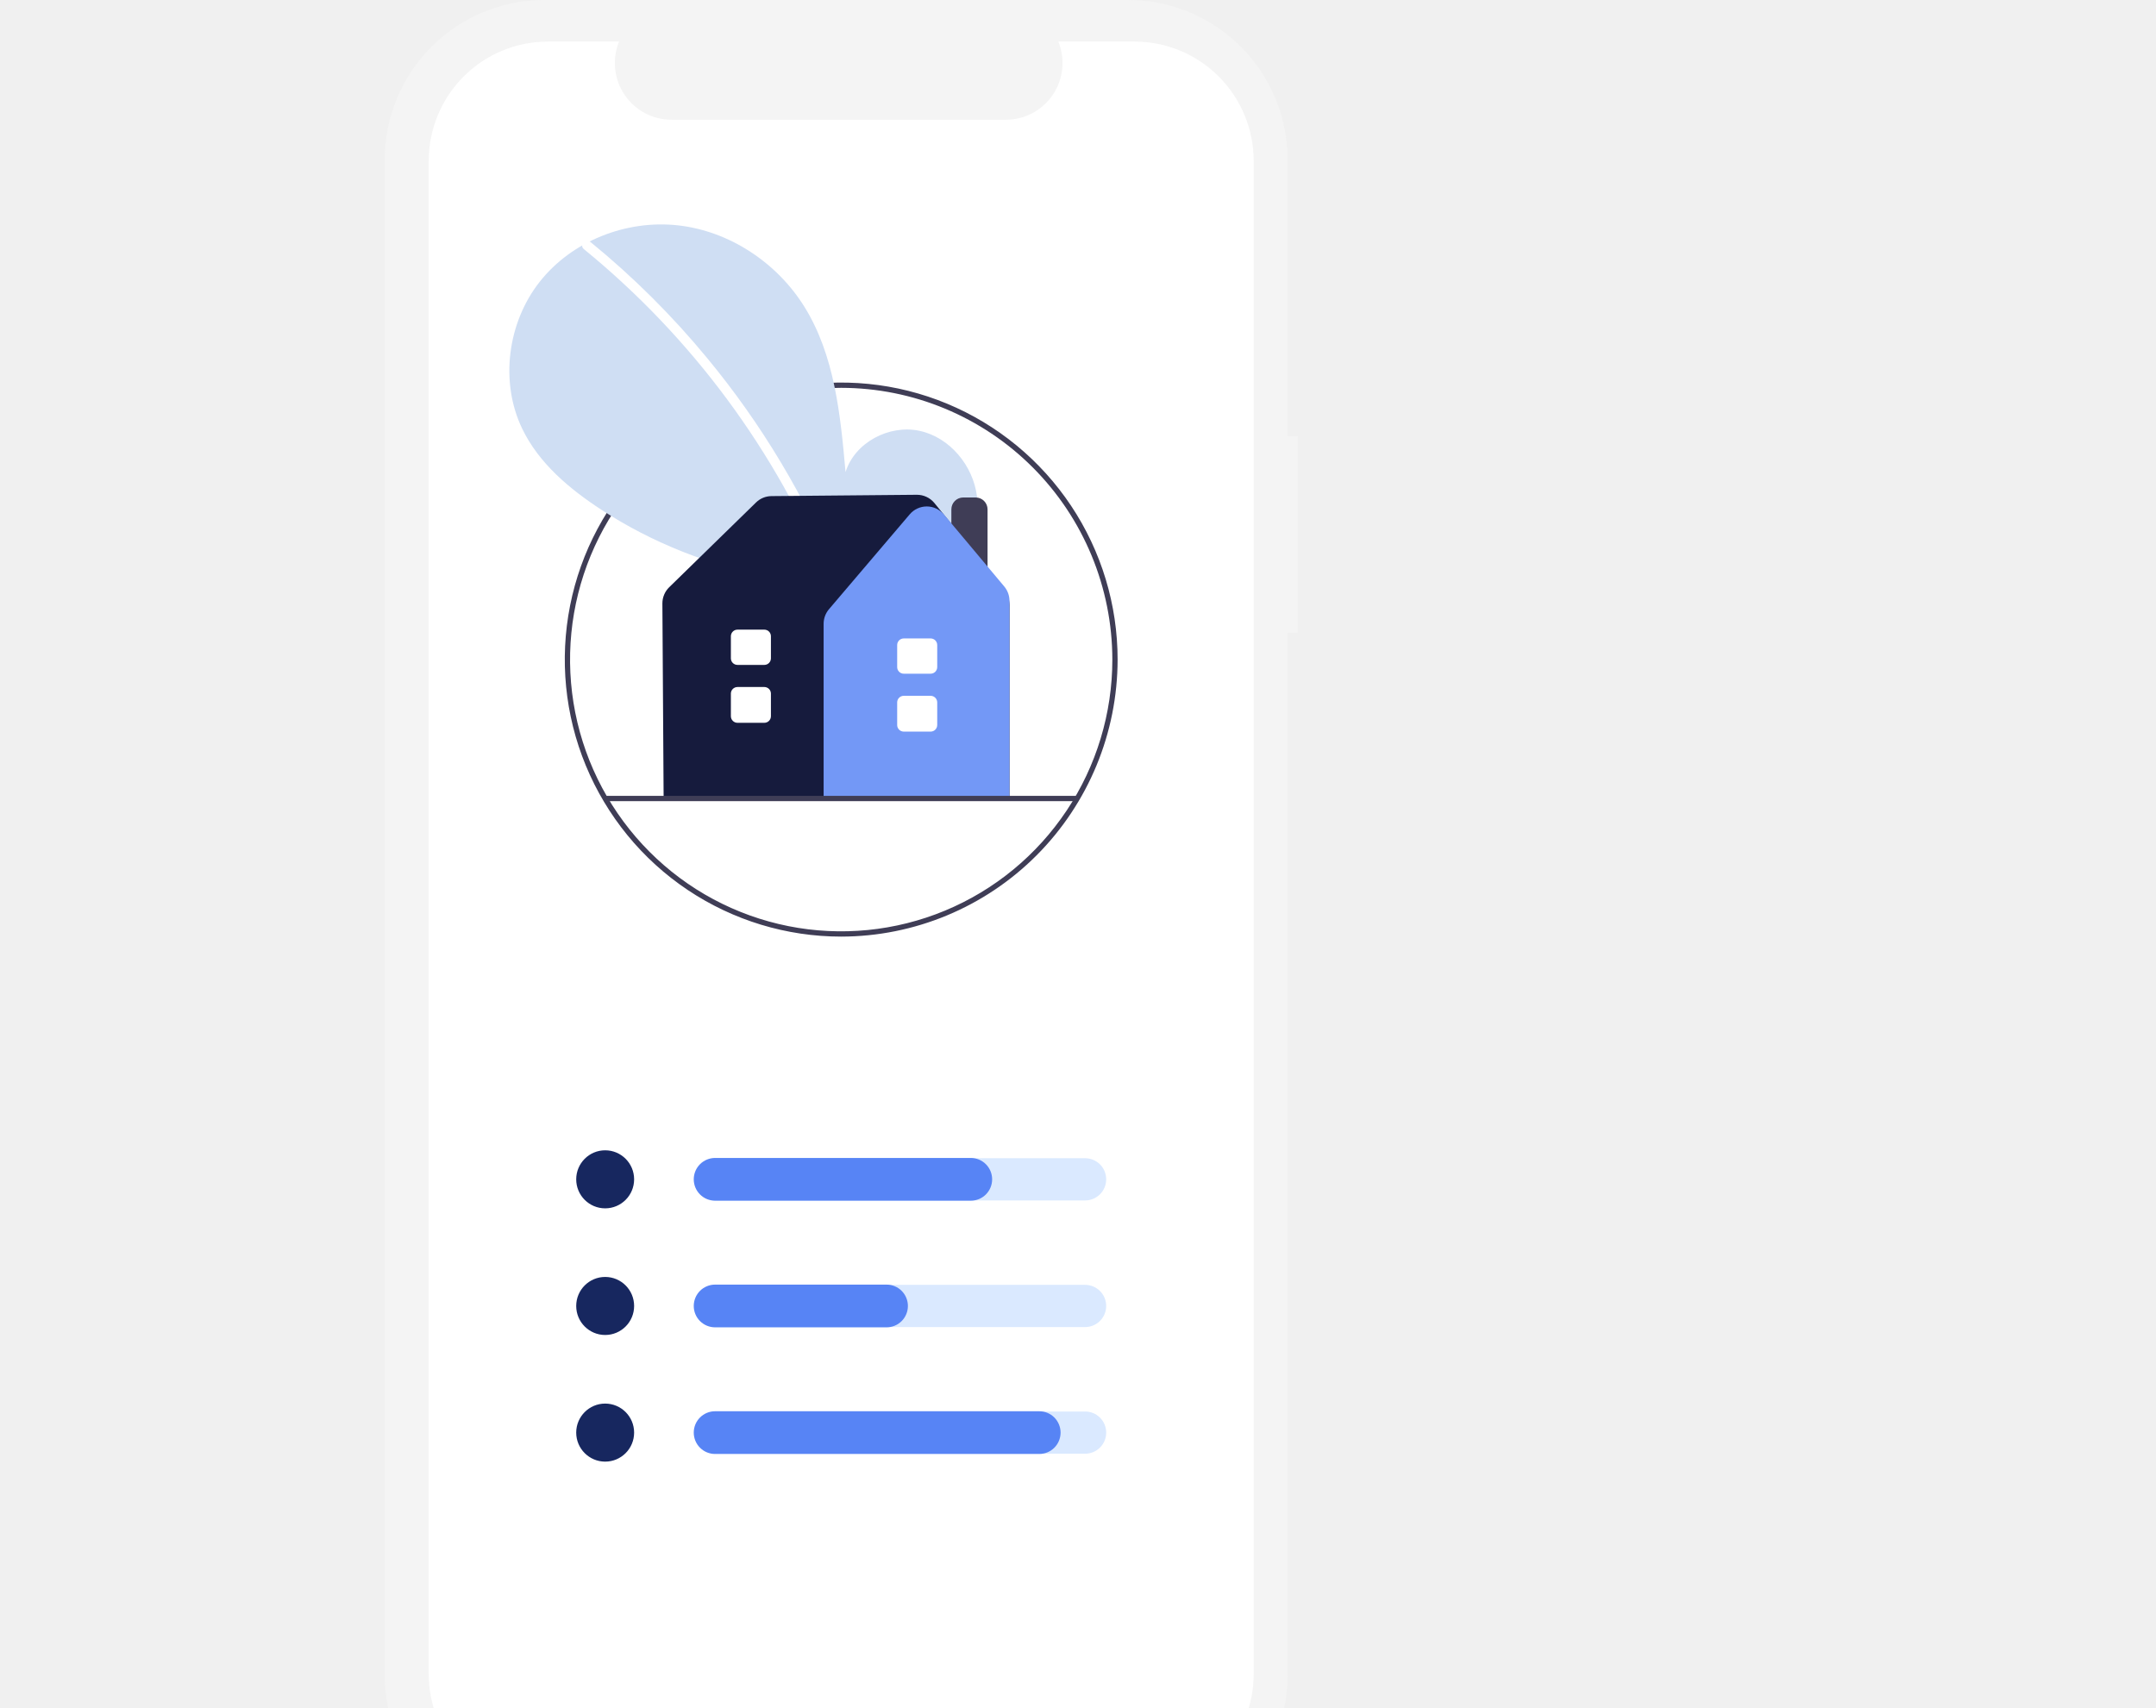
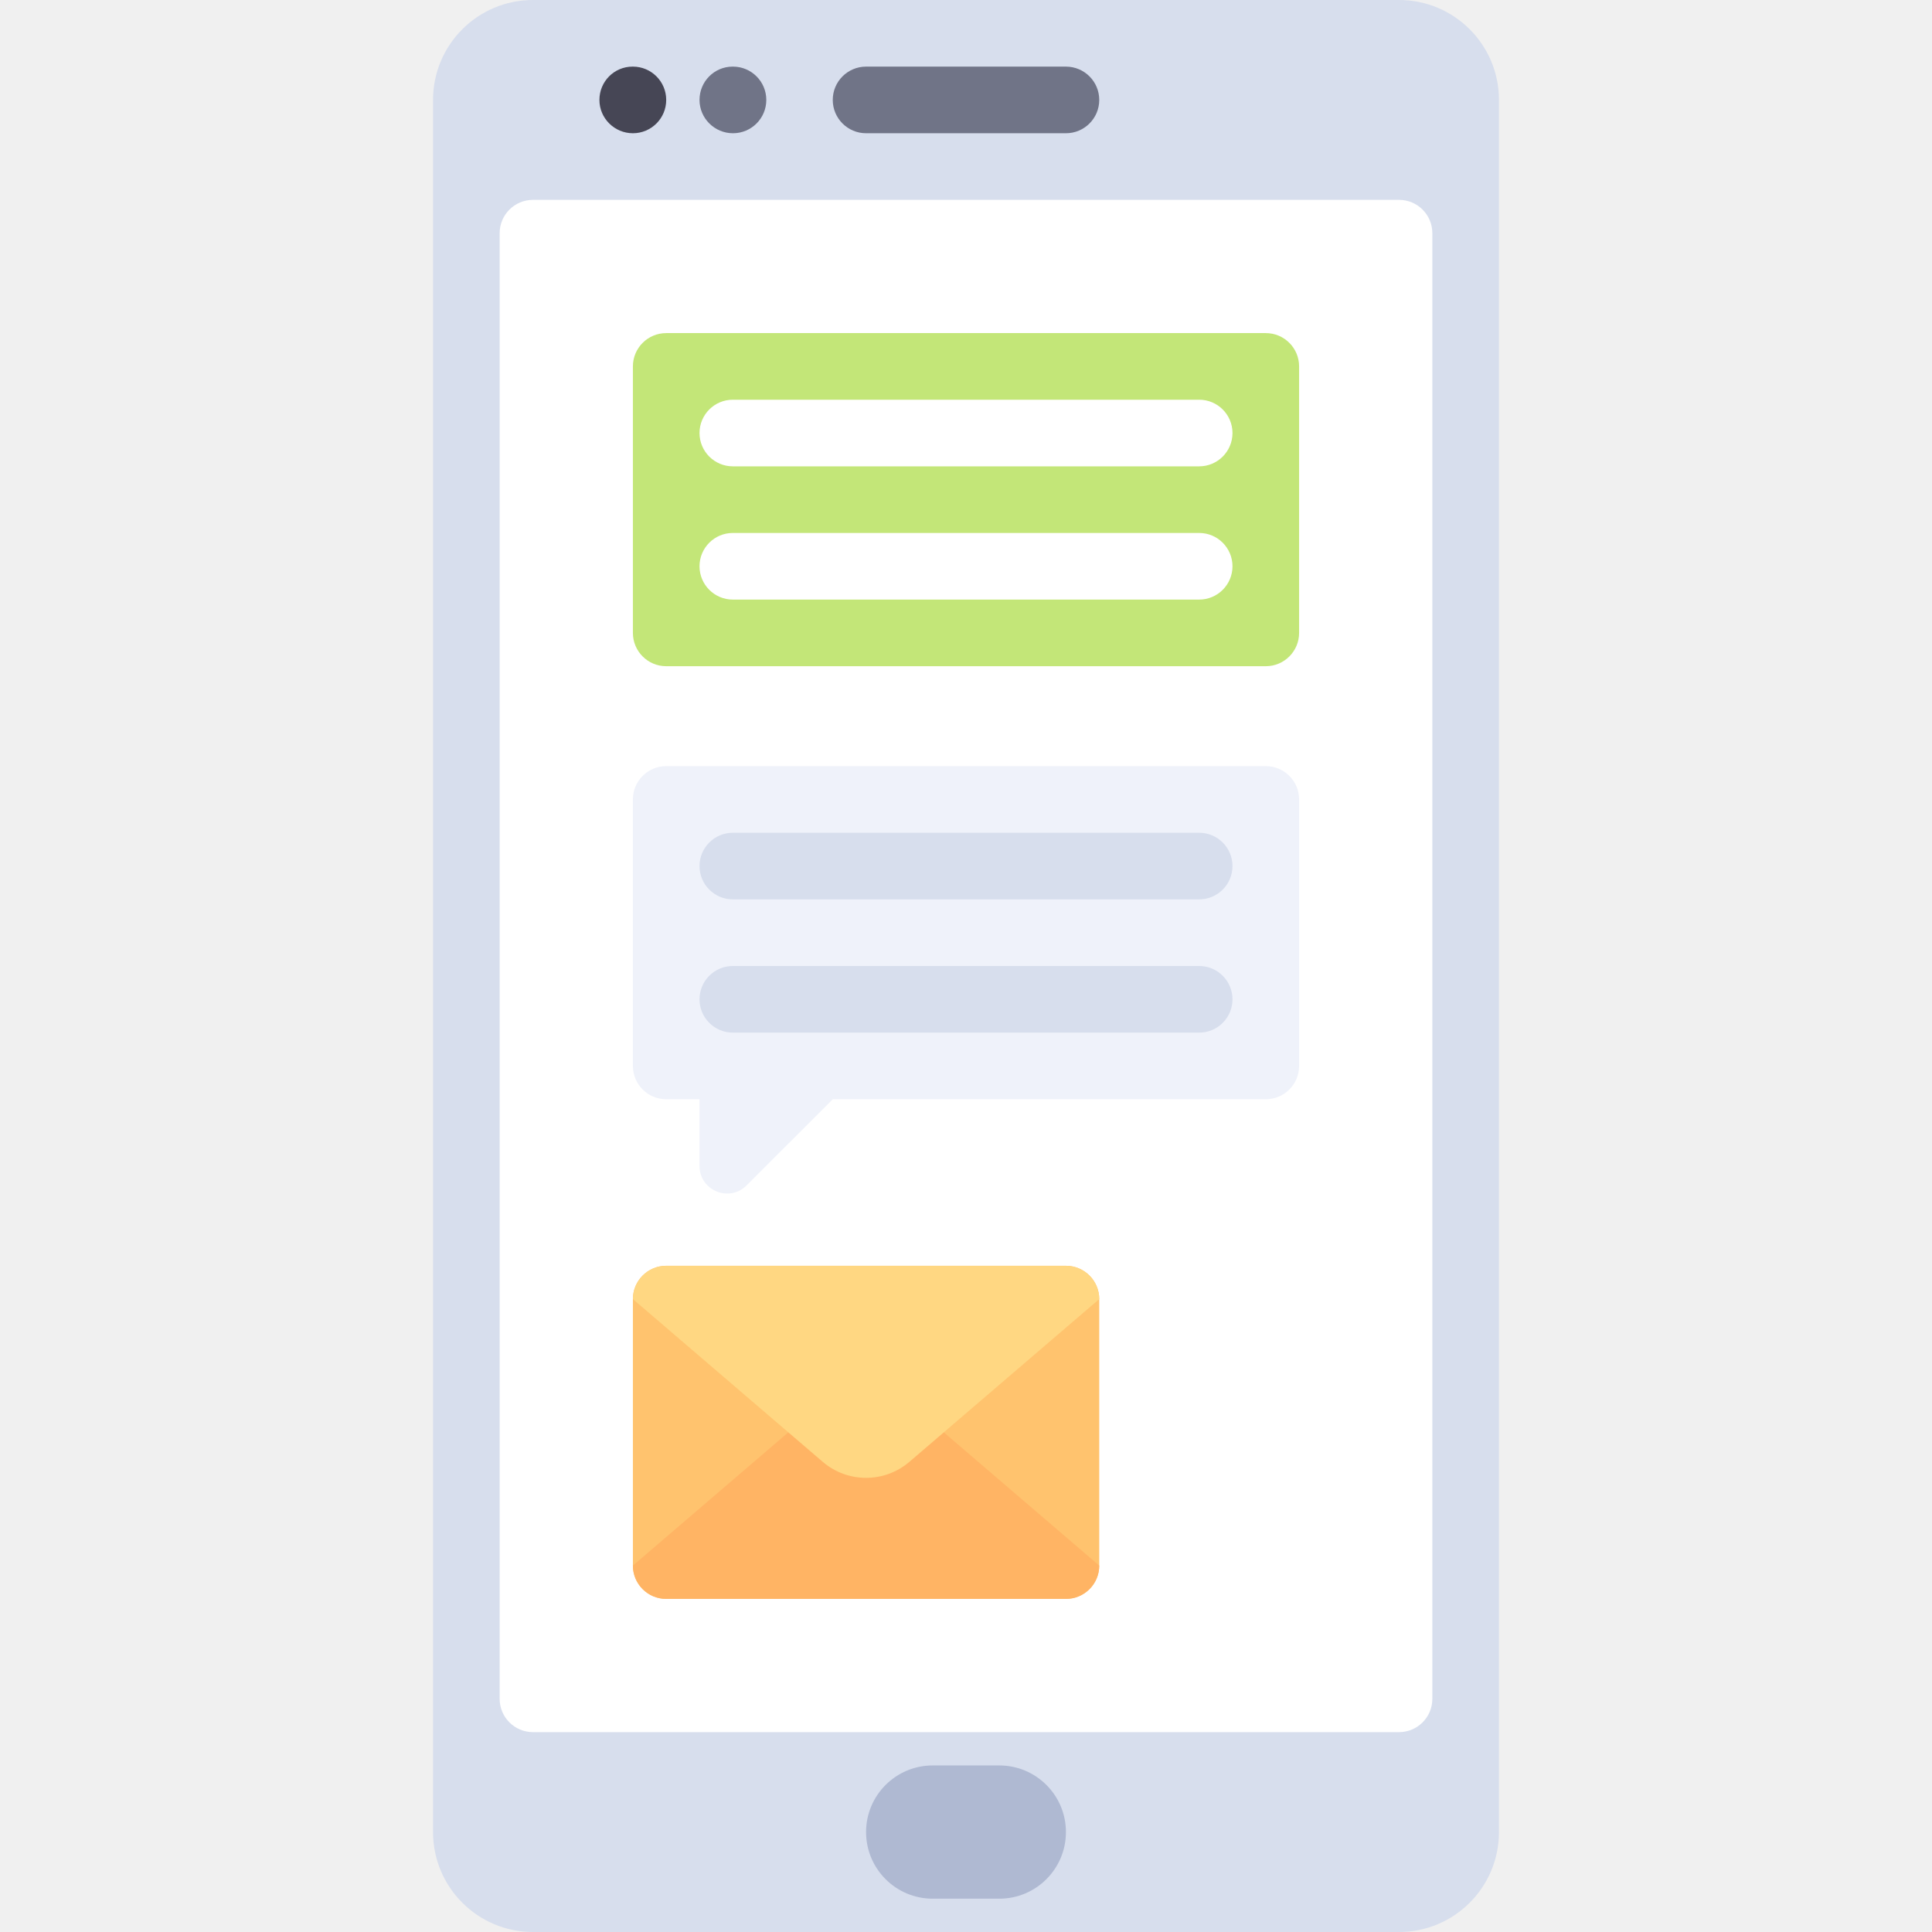
- <svg xmlns="http://www.w3.org/2000/svg" width="515" height="408" viewBox="0 0 515 408" fill="none">
-   <g clip-path="url(#clip0_2_378)">
-     <path d="M309.978 104.188H307.575V38.196C307.575 28.066 303.561 18.351 296.415 11.187C289.269 4.024 279.578 5.01548e-06 269.473 0H129.998C119.892 0 110.201 4.024 103.055 11.187C95.91 18.351 91.895 28.066 91.895 38.196V400.241C91.895 410.371 95.91 420.086 103.055 427.249C110.201 434.413 119.892 438.437 129.998 438.437H269.473C279.578 438.437 289.269 434.412 296.415 427.249C303.56 420.086 307.574 410.371 307.574 400.241V151.163H309.977L309.978 104.188Z" fill="#F4F4F4" />
-     <path d="M271.01 9.934H252.805C253.642 11.991 253.962 14.224 253.736 16.435C253.509 18.646 252.744 20.767 251.507 22.611C250.271 24.456 248.601 25.967 246.644 27.012C244.687 28.057 242.504 28.603 240.287 28.603H160.384C158.167 28.603 155.984 28.057 154.028 27.012C152.071 25.967 150.401 24.455 149.164 22.611C147.928 20.766 147.163 18.645 146.937 16.435C146.71 14.224 147.03 11.991 147.867 9.934H130.863C123.316 9.934 116.079 12.939 110.743 18.288C105.406 23.638 102.409 30.893 102.409 38.458V399.977C102.409 407.542 105.406 414.797 110.743 420.147C116.079 425.496 123.316 428.501 130.863 428.501H271.01C278.556 428.501 285.794 425.496 291.13 420.147C296.466 414.797 299.464 407.542 299.464 399.977V38.457C299.464 30.892 296.466 23.637 291.13 18.288C285.794 12.939 278.556 9.934 271.01 9.934H271.01Z" fill="white" />
-     <path d="M200.936 223.779C187.877 223.779 175.112 219.897 164.254 212.624C153.396 205.351 144.933 195.014 139.936 182.92C134.939 170.826 133.631 157.517 136.179 144.678C138.726 131.839 145.015 120.045 154.248 110.789C163.482 101.532 175.247 95.228 188.055 92.674C200.862 90.121 214.138 91.431 226.203 96.441C238.267 101.451 248.579 109.934 255.834 120.819C263.089 131.703 266.961 144.5 266.961 157.591C266.941 175.139 259.979 191.962 247.601 204.371C235.223 216.779 218.441 223.759 200.936 223.779ZM200.936 92.663C188.126 92.663 175.603 96.471 164.952 103.606C154.301 110.74 146 120.88 141.098 132.744C136.196 144.608 134.913 157.663 137.412 170.257C139.911 182.852 146.08 194.421 155.138 203.501C164.196 212.582 175.736 218.765 188.3 221.271C200.864 223.776 213.886 222.49 225.721 217.576C237.556 212.662 247.671 204.34 254.788 193.662C261.905 182.985 265.704 170.432 265.704 157.591C265.684 140.377 258.854 123.874 246.712 111.702C234.57 99.53 218.107 92.683 200.936 92.663Z" fill="#3F3D56" />
-     <path d="M225.186 138.363C230.841 133.573 234.276 126.007 233.375 118.64C232.474 111.274 226.895 104.503 219.658 102.938C212.422 101.374 204.172 105.704 201.974 112.791C200.764 99.128 199.37 84.893 192.124 73.258C185.563 62.722 174.199 55.184 161.883 53.835C149.566 52.486 136.599 57.58 128.918 67.325C121.237 77.07 119.356 91.237 124.736 102.425C128.699 110.667 136 116.801 143.65 121.791C168.056 137.711 198.331 143.09 227.139 138.84L225.186 138.363Z" fill="#CFDEF3" />
-     <path d="M141.097 57.862C151.259 66.16 160.582 75.441 168.931 85.57C181.996 101.367 192.569 119.079 200.281 138.088C200.845 139.474 198.599 140.078 198.041 138.707C185.423 107.813 165.28 80.584 139.454 59.509C138.294 58.562 139.947 56.924 141.097 57.862Z" fill="white" />
-     <path d="M144.555 288.706C148.376 288.706 151.472 285.602 151.472 281.772C151.472 277.943 148.376 274.838 144.555 274.838C140.735 274.838 137.638 277.943 137.638 281.772C137.638 285.602 140.735 288.706 144.555 288.706Z" fill="#17275F" />
-     <path d="M259.203 286.815H171.169C169.835 286.815 168.556 286.284 167.612 285.338C166.669 284.392 166.139 283.11 166.139 281.772C166.139 280.435 166.669 279.152 167.612 278.206C168.556 277.261 169.835 276.729 171.169 276.729H259.203C260.538 276.729 261.817 277.261 262.76 278.206C263.704 279.152 264.234 280.435 264.234 281.772C264.234 283.11 263.704 284.392 262.76 285.338C261.817 286.284 260.538 286.815 259.203 286.815Z" fill="#DAE9FF" />
-     <path d="M231.9 286.876H170.806C169.456 286.876 168.161 286.338 167.206 285.381C166.251 284.424 165.715 283.126 165.715 281.772C165.715 280.419 166.251 279.12 167.206 278.163C168.161 277.206 169.456 276.668 170.806 276.668H231.9C233.25 276.668 234.545 277.206 235.5 278.163C236.455 279.12 236.991 280.419 236.991 281.772C236.991 283.126 236.455 284.424 235.5 285.381C234.545 286.338 233.25 286.876 231.9 286.876Z" fill="#5784F5" />
-     <path d="M144.555 318.963C148.376 318.963 151.472 315.859 151.472 312.029C151.472 308.2 148.376 305.095 144.555 305.095C140.735 305.095 137.638 308.2 137.638 312.029C137.638 315.859 140.735 318.963 144.555 318.963Z" fill="#17275F" />
-     <path d="M259.203 317.072H171.169C169.835 317.072 168.556 316.541 167.612 315.595C166.669 314.65 166.139 313.367 166.139 312.029C166.139 310.692 166.669 309.409 167.612 308.464C168.556 307.518 169.835 306.987 171.169 306.987H259.203C260.538 306.987 261.817 307.518 262.76 308.464C263.704 309.409 264.234 310.692 264.234 312.029C264.234 313.367 263.704 314.65 262.76 315.595C261.817 316.541 260.538 317.072 259.203 317.072Z" fill="#DAE9FF" />
-     <path d="M144.555 349.221C148.376 349.221 151.472 346.117 151.472 342.287C151.472 338.457 148.376 335.353 144.555 335.353C140.735 335.353 137.638 338.457 137.638 342.287C137.638 346.117 140.735 349.221 144.555 349.221Z" fill="#17275F" />
-     <path d="M259.203 347.33H171.169C169.835 347.33 168.556 346.799 167.612 345.853C166.669 344.907 166.139 343.625 166.139 342.287C166.139 340.95 166.669 339.667 167.612 338.721C168.556 337.775 169.835 337.244 171.169 337.244H259.203C260.538 337.244 261.817 337.775 262.76 338.721C263.704 339.667 264.234 340.95 264.234 342.287C264.234 343.625 263.704 344.907 262.76 345.853C261.817 346.799 260.538 347.33 259.203 347.33Z" fill="#DAE9FF" />
-     <path d="M211.778 317.133H170.806C169.456 317.133 168.161 316.596 167.206 315.639C166.251 314.681 165.715 313.383 165.715 312.03C165.715 310.676 166.251 309.378 167.206 308.421C168.161 307.464 169.456 306.926 170.806 306.926H211.778C213.128 306.926 214.423 307.464 215.378 308.421C216.333 309.378 216.869 310.676 216.869 312.03C216.869 313.383 216.333 314.681 215.378 315.639C214.423 316.596 213.128 317.133 211.778 317.133Z" fill="#5784F5" />
-     <path d="M248.249 347.391H170.806C169.456 347.391 168.161 346.853 167.206 345.896C166.251 344.939 165.715 343.64 165.715 342.287C165.715 340.933 166.251 339.635 167.206 338.678C168.161 337.721 169.456 337.183 170.806 337.183H248.249C249.599 337.183 250.894 337.721 251.849 338.678C252.804 339.635 253.34 340.933 253.34 342.287C253.34 343.64 252.804 344.939 251.849 345.896C250.894 346.853 249.599 347.391 248.249 347.391Z" fill="#5784F5" />
-     <path d="M235.894 147.299H227.251V121.697C227.252 120.945 227.55 120.224 228.081 119.692C228.611 119.161 229.33 118.861 230.081 118.861H233.064C233.814 118.861 234.533 119.161 235.064 119.692C235.594 120.224 235.893 120.945 235.894 121.697V147.299Z" fill="#3F3D56" />
-     <path d="M241.133 190.865H158.52L158.223 144.189C158.22 143.468 158.361 142.754 158.639 142.088C158.916 141.423 159.324 140.821 159.838 140.316L180.592 120.053C181.576 119.088 182.895 118.543 184.272 118.533L219.006 118.215C219.794 118.21 220.573 118.379 221.288 118.709C222.004 119.039 222.638 119.522 223.147 120.125L223.15 120.129L239.648 140.411C240.607 141.593 241.132 143.07 241.133 144.594L241.133 190.865Z" fill="#161B3D" />
-     <path d="M241.134 190.865H196.738V149.034C196.738 147.759 197.191 146.527 198.016 145.557L217.306 122.886V122.886C217.807 122.296 218.43 121.822 219.132 121.497C219.834 121.172 220.599 121.004 221.372 121.005H221.392C222.169 121.007 222.936 121.18 223.639 121.51C224.343 121.84 224.966 122.32 225.465 122.917L239.882 140.122C240.69 141.088 241.133 142.308 241.134 143.568V190.865Z" fill="#7398F6" />
-     <path d="M222.301 174.798H215.878C215.461 174.798 215.062 174.632 214.767 174.336C214.472 174.041 214.306 173.64 214.306 173.222V167.824C214.306 167.406 214.472 167.005 214.767 166.71C215.062 166.414 215.461 166.248 215.878 166.248H222.301C222.718 166.248 223.118 166.414 223.412 166.71C223.707 167.005 223.873 167.406 223.873 167.824V173.222C223.873 173.64 223.707 174.041 223.412 174.336C223.118 174.632 222.718 174.798 222.301 174.798Z" fill="white" />
-     <path d="M222.301 160.964H215.878C215.461 160.964 215.062 160.798 214.767 160.502C214.472 160.207 214.306 159.806 214.306 159.388V154.115C214.306 153.697 214.472 153.297 214.767 153.001C215.062 152.706 215.461 152.54 215.878 152.539H222.301C222.718 152.54 223.118 152.706 223.412 153.001C223.707 153.297 223.873 153.697 223.873 154.115V159.388C223.873 159.806 223.707 160.207 223.412 160.502C223.118 160.798 222.718 160.964 222.301 160.964Z" fill="white" />
-     <path d="M182.578 172.696H176.155C175.738 172.696 175.339 172.53 175.044 172.234C174.749 171.939 174.583 171.538 174.583 171.121V165.722C174.583 165.304 174.749 164.904 175.044 164.608C175.339 164.313 175.738 164.147 176.155 164.146H182.578C182.995 164.147 183.395 164.313 183.689 164.608C183.984 164.904 184.15 165.304 184.15 165.722V171.121C184.15 171.538 183.984 171.939 183.689 172.234C183.395 172.53 182.995 172.696 182.578 172.696Z" fill="white" />
-     <path d="M182.578 158.862H176.155C175.738 158.862 175.339 158.696 175.044 158.4C174.749 158.105 174.583 157.704 174.583 157.286V152.014C174.583 151.596 174.749 151.195 175.044 150.9C175.339 150.604 175.738 150.438 176.155 150.438H182.578C182.995 150.438 183.395 150.604 183.689 150.9C183.984 151.195 184.15 151.596 184.15 152.014V157.286C184.15 157.704 183.984 158.105 183.689 158.4C183.395 158.696 182.995 158.862 182.578 158.862Z" fill="white" />
-     <path d="M257.121 191.411H144.749C144.583 191.411 144.423 191.345 144.305 191.226C144.187 191.108 144.121 190.948 144.121 190.781C144.121 190.614 144.187 190.453 144.305 190.335C144.423 190.217 144.583 190.15 144.749 190.15H257.121C257.288 190.15 257.448 190.217 257.566 190.335C257.684 190.453 257.75 190.614 257.75 190.781C257.75 190.948 257.684 191.108 257.566 191.226C257.448 191.345 257.288 191.411 257.121 191.411Z" fill="#3F3D56" />
+ <svg xmlns="http://www.w3.org/2000/svg" version="1.1" id="Layer_1" x="0px" y="0px" viewBox="0 0 512 512" style="enable-background:new 0 0 512 512;" xml:space="preserve">
+   <path style="fill:#D7DEED;" d="M370.759,512H141.241c-14.626,0-26.483-11.857-26.483-26.483V26.483  C114.759,11.857,126.615,0,141.241,0h229.517c14.626,0,26.483,11.857,26.483,26.483v459.034  C397.241,500.143,385.385,512,370.759,512z" />
+   <path style="fill:#FFFFFF;" d="M370.759,459.034H141.241c-4.875,0-8.828-3.953-8.828-8.828V61.793c0-4.875,3.953-8.828,8.828-8.828  h229.517c4.875,0,8.828,3.953,8.828,8.828v388.414C379.586,455.082,375.634,459.034,370.759,459.034z" />
+   <path style="fill:#707487;" d="M194.25,35.31c-4.879,0-8.871-3.953-8.871-8.828s3.905-8.828,8.785-8.828h0.086  c4.879,0,8.828,3.953,8.828,8.828S199.129,35.31,194.25,35.31z" />
+   <path style="fill:#464655;" d="M167.724,35.31c-4.879,0-8.871-3.953-8.871-8.828s3.905-8.828,8.785-8.828h0.086  c4.879,0,8.828,3.953,8.828,8.828S172.604,35.31,167.724,35.31z" />
+   <path style="fill:#707487;" d="M282.483,35.31h-52.966c-4.875,0-8.828-3.953-8.828-8.828l0,0c0-4.875,3.953-8.828,8.828-8.828  h52.966c4.875,0,8.828,3.953,8.828,8.828l0,0C291.31,31.358,287.358,35.31,282.483,35.31z" />
+   <path style="fill:#AFB9D2;" d="M264.828,503.172h-17.655c-9.751,0-17.655-7.904-17.655-17.655l0,0  c0-9.751,7.904-17.655,17.655-17.655h17.655c9.751,0,17.655,7.904,17.655,17.655l0,0  C282.483,495.267,274.579,503.172,264.828,503.172z" />
+   <path style="fill:#FFC36E;" d="M282.483,423.724H176.552c-4.875,0-8.828-3.953-8.828-8.828v-70.621c0-4.875,3.953-8.828,8.828-8.828  h105.931c4.875,0,8.828,3.953,8.828,8.828v70.621C291.31,419.772,287.358,423.724,282.483,423.724z" />
+   <path style="fill:#FFB464;" d="M176.552,423.724h105.931c4.875,0,8.828-3.953,8.828-8.828l-50.303-43.117  c-6.612-5.667-16.367-5.667-22.979,0l-50.304,43.117C167.724,419.772,171.677,423.724,176.552,423.724z" />
+   <path style="fill:#FFD782;" d="M282.483,335.448H176.552c-4.875,0-8.828,3.953-8.828,8.828l50.303,43.117  c6.612,5.667,16.367,5.667,22.979,0l50.304-43.117C291.31,339.401,287.358,335.448,282.483,335.448z" />
+   <path style="fill:#EFF2FA;" d="M176.552,203.034h158.897c4.875,0,8.828,3.953,8.828,8.828v70.621c0,4.875-3.953,8.828-8.828,8.828  H220.69L197.85,314.15c-4.602,4.602-12.471,1.343-12.471-5.165V291.31h-8.828c-4.875,0-8.828-3.953-8.828-8.828v-70.621  C167.724,206.987,171.677,203.034,176.552,203.034z" />
+   <path style="fill:#C3E678;" d="M335.448,176.552H176.552c-4.875,0-8.828-3.953-8.828-8.828V97.103c0-4.875,3.953-8.828,8.828-8.828  h158.897c4.875,0,8.828,3.953,8.828,8.828v70.621C344.276,172.599,340.323,176.552,335.448,176.552z" />
+   <g>
+     <path style="fill:#FFFFFF;" d="M317.793,123.586H194.207c-4.875,0-8.828-3.953-8.828-8.828l0,0c0-4.875,3.953-8.828,8.828-8.828   h123.586c4.875,0,8.828,3.953,8.828,8.828l0,0C326.621,119.634,322.668,123.586,317.793,123.586z" />
+     <path style="fill:#FFFFFF;" d="M317.793,158.897H194.207c-4.875,0-8.828-3.953-8.828-8.828l0,0c0-4.875,3.953-8.828,8.828-8.828   h123.586c4.875,0,8.828,3.953,8.828,8.828l0,0C326.621,154.944,322.668,158.897,317.793,158.897z" />
  </g>
-   <defs>
-     <clipPath id="clip0_2_378">
-       <rect width="515" height="439.363" fill="white" />
-     </clipPath>
-   </defs>
+   <g>
+     <path style="fill:#D7DEED;" d="M317.793,238.345H194.207c-4.875,0-8.828-3.953-8.828-8.828l0,0c0-4.875,3.953-8.828,8.828-8.828   h123.586c4.875,0,8.828,3.953,8.828,8.828l0,0C326.621,234.392,322.668,238.345,317.793,238.345z" />
+     <path style="fill:#D7DEED;" d="M317.793,273.655H194.207c-4.875,0-8.828-3.953-8.828-8.828l0,0c0-4.875,3.953-8.828,8.828-8.828   h123.586c4.875,0,8.828,3.953,8.828,8.828l0,0C326.621,269.703,322.668,273.655,317.793,273.655z" />
+   </g>
+   <g>
+ </g>
+   <g>
+ </g>
+   <g>
+ </g>
+   <g>
+ </g>
+   <g>
+ </g>
+   <g>
+ </g>
+   <g>
+ </g>
+   <g>
+ </g>
+   <g>
+ </g>
+   <g>
+ </g>
+   <g>
+ </g>
+   <g>
+ </g>
+   <g>
+ </g>
+   <g>
+ </g>
+   <g>
+ </g>
</svg>
